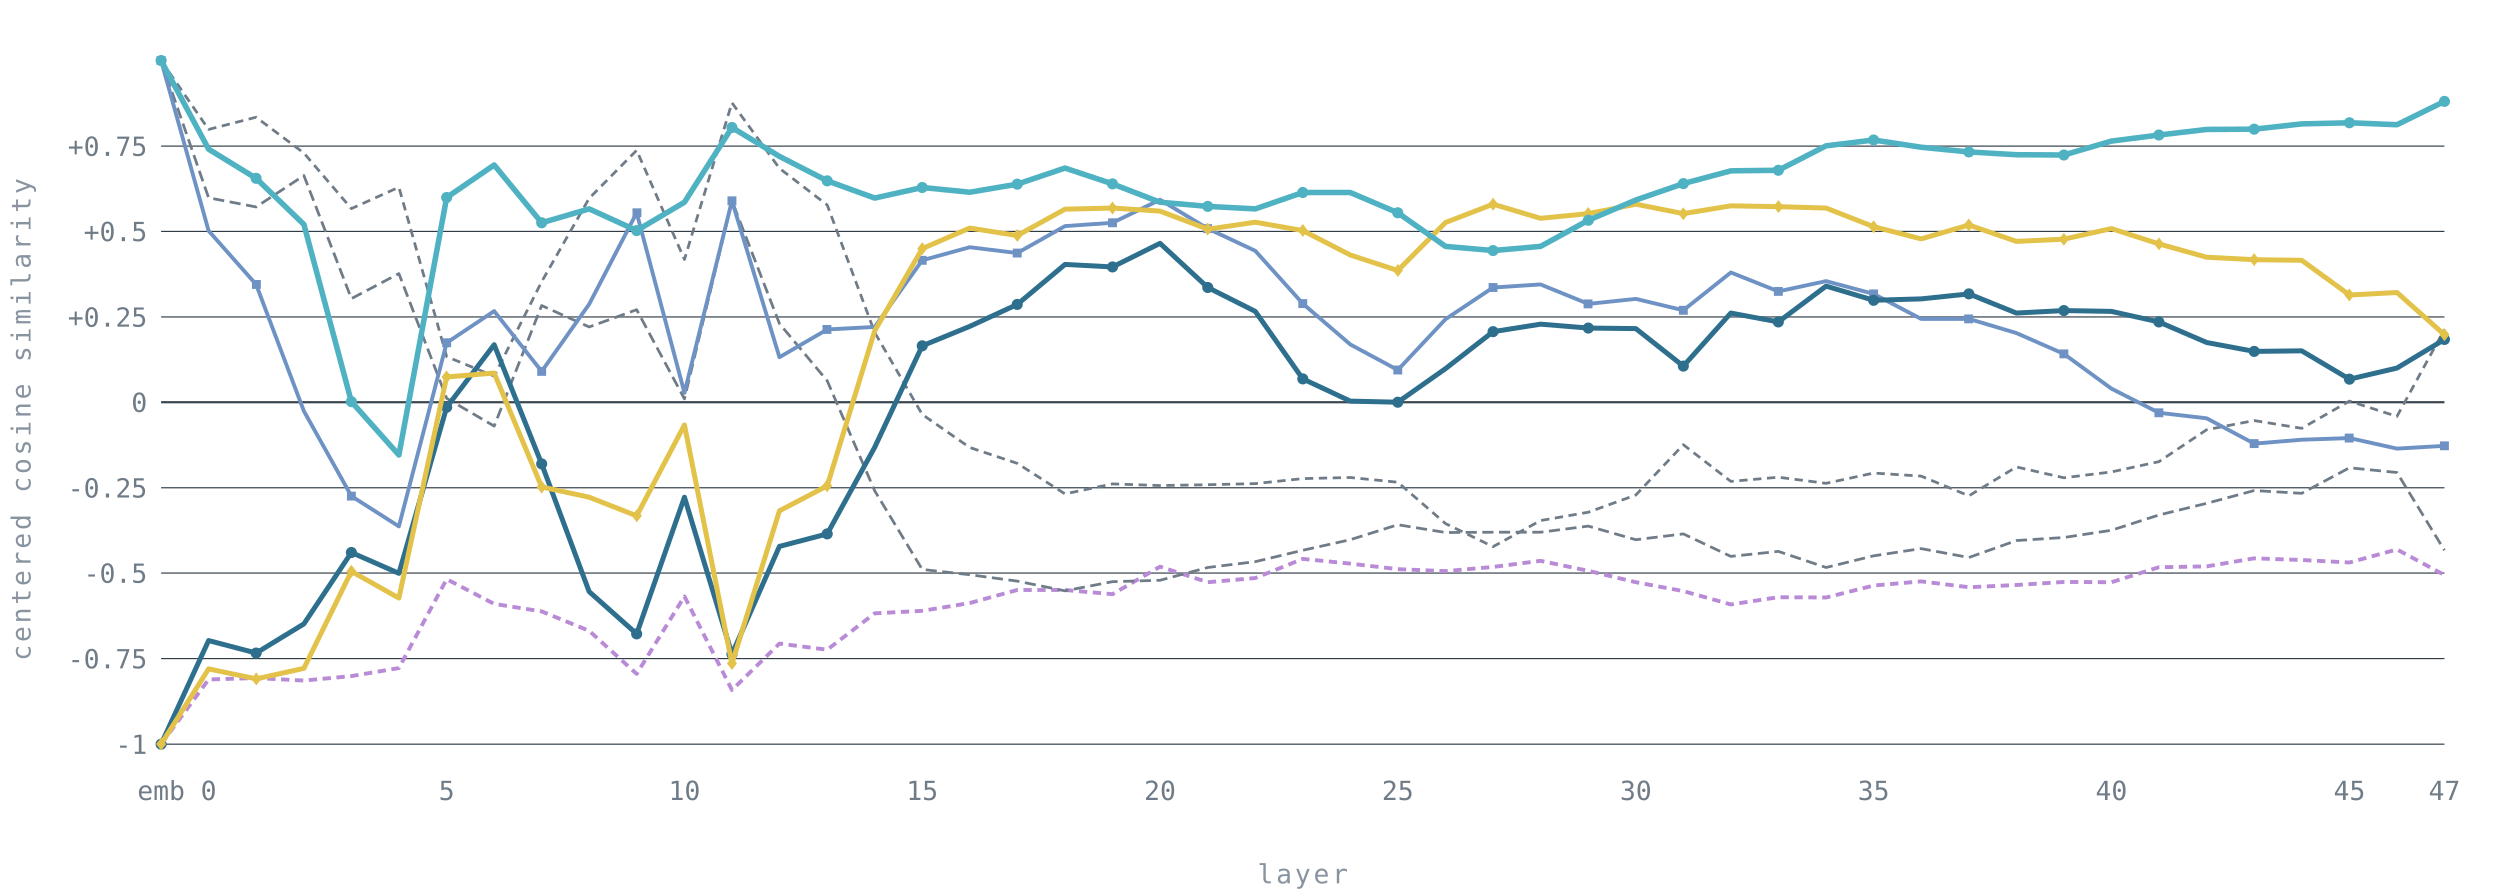
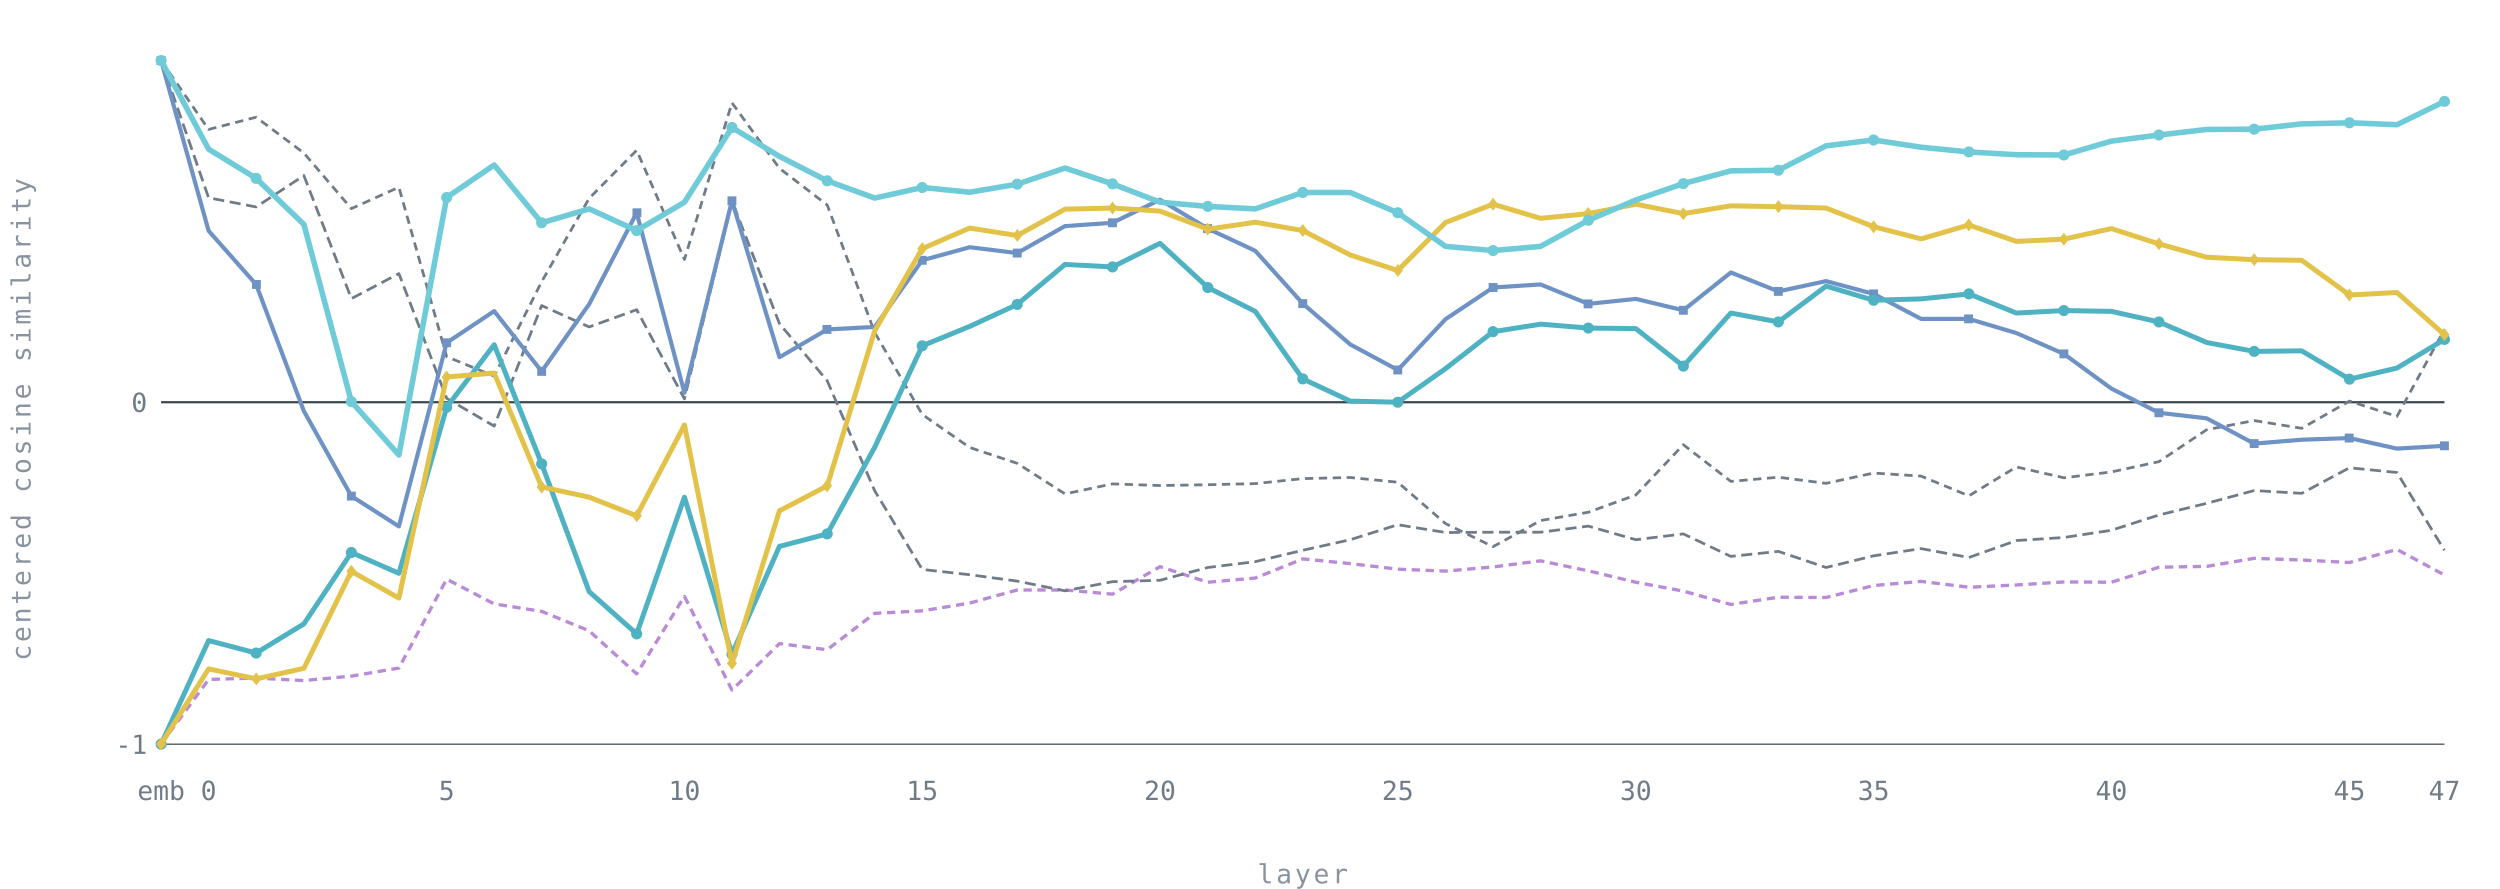
<svg xmlns="http://www.w3.org/2000/svg" id="figConcept" viewBox="0 0 900 320">
  <line x1="58" x2="880" y1="267.9" y2="267.9" stroke="#27323D" stroke-width="0.4" />
  <text x="53" y="271.4" font-family="JetBrains Mono,monospace" font-size="9.5" fill="#6F7C88" text-anchor="end">-1</text>
-   <line x1="58" x2="880" y1="237.1" y2="237.1" stroke="#27323D" stroke-width="0.4" />
-   <text x="53" y="240.6" font-family="JetBrains Mono,monospace" font-size="9.5" fill="#6F7C88" text-anchor="end">-0.75</text>
-   <line x1="58" x2="880" y1="206.3" y2="206.3" stroke="#27323D" stroke-width="0.4" />
-   <text x="53" y="209.8" font-family="JetBrains Mono,monospace" font-size="9.5" fill="#6F7C88" text-anchor="end">-0.5</text>
-   <line x1="58" x2="880" y1="175.6" y2="175.6" stroke="#27323D" stroke-width="0.4" />
-   <text x="53" y="179.1" font-family="JetBrains Mono,monospace" font-size="9.5" fill="#6F7C88" text-anchor="end">-0.25</text>
  <line x1="58" x2="880" y1="144.8" y2="144.8" stroke="#3A4650" stroke-width="0.8" />
  <text x="53" y="148.3" font-family="JetBrains Mono,monospace" font-size="9.5" fill="#6F7C88" text-anchor="end">0</text>
-   <line x1="58" x2="880" y1="114.1" y2="114.1" stroke="#27323D" stroke-width="0.4" />
-   <text x="53" y="117.6" font-family="JetBrains Mono,monospace" font-size="9.5" fill="#6F7C88" text-anchor="end">+0.25</text>
-   <line x1="58" x2="880" y1="83.3" y2="83.3" stroke="#27323D" stroke-width="0.4" />
-   <text x="53" y="86.8" font-family="JetBrains Mono,monospace" font-size="9.5" fill="#6F7C88" text-anchor="end">+0.5</text>
-   <line x1="58" x2="880" y1="52.6" y2="52.6" stroke="#27323D" stroke-width="0.4" />
-   <text x="53" y="56.1" font-family="JetBrains Mono,monospace" font-size="9.5" fill="#6F7C88" text-anchor="end">+0.75</text>
  <text x="11" y="151" font-family="JetBrains Mono,monospace" font-size="9.5" letter-spacing="1" fill="#8893A0" text-anchor="middle" transform="rotate(-90 11 151)">centered cosine similarity</text>
-   <path d="M58.0,267.9 L75.1,244.6 L92.2,244.1 L109.4,245.0 L126.5,243.4 L143.6,240.5 L160.8,208.5 L177.9,217.4 L195.0,220.1 L212.1,227.1 L229.2,242.6 L246.4,214.7 L263.5,248.4 L280.6,231.7 L297.8,233.9 L314.9,220.8 L332.0,219.9 L349.1,217.1 L366.2,212.4 L383.4,212.4 L400.5,213.9 L417.6,204.0 L434.8,209.6 L451.9,208.1 L469.0,201.2 L486.1,202.9 L503.2,204.9 L520.4,205.6 L537.5,204.1 L554.6,201.9 L571.8,205.5 L588.9,209.6 L606.0,212.8 L623.1,217.6 L640.2,215.0 L657.4,215.1 L674.5,210.8 L691.6,209.3 L708.8,211.4 L725.9,210.6 L743.0,209.5 L760.1,209.6 L777.2,204.2 L794.4,203.9 L811.5,201.0 L828.6,201.6 L845.8,202.5 L862.9,197.8 L880.0,207.0" fill="none" stroke="#B98AD6" stroke-width="1.4" stroke-linejoin="round" stroke-dasharray="3 2" />
+   <path d="M58.0,267.9 L75.1,244.6 L92.2,244.1 L109.4,245.0 L126.5,243.4 L143.6,240.5 L160.8,208.5 L177.9,217.4 L195.0,220.1 L212.1,227.1 L229.2,242.6 L246.4,214.7 L263.5,248.4 L280.6,231.7 L297.8,233.9 L314.9,220.8 L332.0,219.9 L349.1,217.1 L366.2,212.4 L383.4,212.4 L400.5,213.9 L417.6,204.0 L434.8,209.6 L451.9,208.1 L469.0,201.2 L486.1,202.9 L503.2,204.9 L520.4,205.6 L537.5,204.1 L554.6,201.9 L571.8,205.5 L588.9,209.6 L606.0,212.8 L623.1,217.6 L640.2,215.0 L657.4,215.1 L674.5,210.8 L691.6,209.3 L708.8,211.4 L725.9,210.6 L743.0,209.5 L760.1,209.6 L777.2,204.2 L794.4,203.9 L811.5,201.0 L828.6,201.6 L845.8,202.5 L862.9,197.8 L880.0,207.0" fill="none" stroke="#B98AD6" stroke-width="1.2" stroke-linejoin="round" stroke-dasharray="3 2" />
  <path d="M58.0,21.8 L75.1,46.6 L92.2,42.2 L109.4,55.1 L126.5,75.1 L143.6,67.4 L160.8,128.4 L177.9,135.4 L195.0,101.4 L212.1,71.4 L229.2,54.1 L246.4,93.4 L263.5,37.0 L280.6,60.6 L297.8,73.8 L314.9,119.7 L332.0,149.2 L349.1,161.1 L366.2,166.8 L383.4,177.8 L400.5,174.2 L417.6,174.8 L434.8,174.5 L451.9,174.1 L469.0,172.3 L486.1,171.9 L503.2,173.6 L520.4,188.5 L537.5,196.8 L554.6,187.4 L571.8,184.4 L588.9,178.2 L606.0,160.1 L623.1,173.3 L640.2,171.8 L657.4,174.0 L674.5,170.3 L691.6,171.4 L708.8,178.5 L725.9,168.1 L743.0,172.0 L760.1,169.9 L777.2,166.2 L794.4,154.7 L811.5,151.4 L828.6,154.2 L845.8,144.4 L862.9,149.9 L880.0,118.6" fill="none" stroke="#6F7C88" stroke-width="1.0" stroke-linejoin="round" stroke-dasharray="3 2" />
  <path d="M58.0,21.8 L75.1,71.2 L92.2,74.5 L109.4,63.2 L126.5,107.5 L143.6,98.5 L160.8,143.4 L177.9,153.4 L195.0,110.0 L212.1,117.7 L229.2,111.5 L246.4,143.6 L263.5,72.3 L280.6,116.5 L297.8,137.1 L314.9,176.7 L332.0,205.0 L349.1,206.9 L366.2,209.2 L383.4,212.7 L400.5,209.4 L417.6,208.9 L434.8,204.3 L451.9,202.2 L469.0,198.1 L486.1,194.3 L503.2,188.9 L520.4,191.7 L537.5,191.6 L554.6,191.6 L571.8,189.4 L588.9,194.3 L606.0,192.2 L623.1,200.3 L640.2,198.5 L657.4,204.3 L674.5,200.1 L691.6,197.5 L708.8,200.7 L725.9,194.6 L743.0,193.5 L760.1,190.9 L777.2,185.4 L794.4,181.2 L811.5,176.6 L828.6,177.6 L845.8,168.4 L862.9,170.1 L880.0,198.1" fill="none" stroke="#6F7C88" stroke-width="1.0" stroke-linejoin="round" stroke-dasharray="4 2" />
-   <path d="M58.0,21.8 L75.1,83.1 L92.2,102.4 L109.4,148.0 L126.5,178.6 L143.6,189.5 L160.8,123.4 L177.9,112.0 L195.0,133.7 L212.1,109.5 L229.2,76.6 L246.4,141.4 L263.5,72.3 L280.6,128.6 L297.8,118.6 L314.9,117.7 L332.0,93.7 L349.1,89.0 L366.2,91.1 L383.4,81.4 L400.5,80.2 L417.6,71.9 L434.8,82.3 L451.9,90.3 L469.0,109.3 L486.1,124.0 L503.2,133.2 L520.4,114.9 L537.5,103.5 L554.6,102.4 L571.8,109.4 L588.9,107.6 L606.0,111.7 L623.1,98.1 L640.2,104.9 L657.4,101.2 L674.5,105.8 L691.6,114.8 L708.8,114.8 L725.9,119.9 L743.0,127.4 L760.1,139.9 L777.2,148.6 L794.4,150.6 L811.5,159.7 L828.6,158.3 L845.8,157.7 L862.9,161.5 L880.0,160.5" fill="none" stroke="#6E92C4" stroke-width="1.4" stroke-linejoin="round" />
+   <path d="M58.0,21.8 L75.1,83.1 L92.2,102.4 L109.4,148.0 L126.5,178.6 L143.6,189.5 L160.8,123.4 L177.9,112.0 L195.0,133.7 L212.1,109.5 L229.2,76.6 L246.4,141.4 L263.5,72.3 L280.6,128.6 L297.8,118.6 L314.9,117.7 L332.0,93.7 L349.1,89.0 L366.2,91.1 L383.4,81.4 L400.5,80.2 L417.6,71.9 L434.8,82.3 L451.9,90.3 L469.0,109.3 L486.1,124.0 L503.2,133.2 L520.4,114.9 L537.5,103.5 L554.6,102.4 L571.8,109.4 L588.9,107.6 L606.0,111.7 L623.1,98.1 L640.2,104.9 L657.4,101.2 L674.5,105.8 L691.6,114.8 L708.8,114.8 L725.9,119.9 L743.0,127.4 L760.1,139.9 L777.2,148.6 L794.4,150.6 L811.5,159.7 L828.6,158.3 L845.8,157.7 L862.9,161.5 L880.0,160.5" fill="none" stroke="#6E92C4" stroke-width="1.5" stroke-linejoin="round" />
  <rect x="56.4" y="20.2" width="3.2" height="3.2" fill="#6E92C4" />
  <rect x="90.7" y="100.8" width="3.2" height="3.2" fill="#6E92C4" />
  <rect x="124.9" y="177.0" width="3.2" height="3.2" fill="#6E92C4" />
  <rect x="159.2" y="121.8" width="3.2" height="3.2" fill="#6E92C4" />
  <rect x="193.4" y="132.1" width="3.2" height="3.2" fill="#6E92C4" />
  <rect x="227.7" y="75.0" width="3.2" height="3.2" fill="#6E92C4" />
  <rect x="261.9" y="70.7" width="3.2" height="3.2" fill="#6E92C4" />
  <rect x="296.1" y="117.0" width="3.2" height="3.2" fill="#6E92C4" />
  <rect x="330.4" y="92.1" width="3.2" height="3.2" fill="#6E92C4" />
  <rect x="364.6" y="89.5" width="3.2" height="3.2" fill="#6E92C4" />
  <rect x="398.9" y="78.6" width="3.2" height="3.2" fill="#6E92C4" />
  <rect x="433.1" y="80.7" width="3.2" height="3.2" fill="#6E92C4" />
  <rect x="467.4" y="107.7" width="3.2" height="3.2" fill="#6E92C4" />
  <rect x="501.6" y="131.6" width="3.2" height="3.2" fill="#6E92C4" />
  <rect x="535.9" y="101.9" width="3.2" height="3.2" fill="#6E92C4" />
  <rect x="570.1" y="107.8" width="3.2" height="3.2" fill="#6E92C4" />
  <rect x="604.4" y="110.1" width="3.2" height="3.2" fill="#6E92C4" />
  <rect x="638.6" y="103.3" width="3.2" height="3.2" fill="#6E92C4" />
  <rect x="672.9" y="104.2" width="3.2" height="3.2" fill="#6E92C4" />
  <rect x="707.1" y="113.2" width="3.2" height="3.2" fill="#6E92C4" />
  <rect x="741.4" y="125.8" width="3.2" height="3.2" fill="#6E92C4" />
  <rect x="775.6" y="147.0" width="3.2" height="3.2" fill="#6E92C4" />
  <rect x="809.9" y="158.1" width="3.2" height="3.2" fill="#6E92C4" />
  <rect x="844.1" y="156.1" width="3.2" height="3.2" fill="#6E92C4" />
  <rect x="878.4" y="158.9" width="3.2" height="3.2" fill="#6E92C4" />
-   <path d="M58.0,267.9 L75.1,230.6 L92.2,235.1 L109.4,224.6 L126.5,198.9 L143.6,206.4 L160.8,146.6 L177.9,124.1 L195.0,167.0 L212.1,213.0 L229.2,228.2 L246.4,179.0 L263.5,235.5 L280.6,196.7 L297.8,192.2 L314.9,161.0 L332.0,124.5 L349.1,117.5 L366.2,109.6 L383.4,95.2 L400.5,96.1 L417.6,87.6 L434.8,103.5 L451.9,112.1 L469.0,136.4 L486.1,144.4 L503.2,144.8 L520.4,132.7 L537.5,119.4 L554.6,116.7 L571.8,118.1 L588.9,118.3 L606.0,131.8 L623.1,112.7 L640.2,115.9 L657.4,103.0 L674.5,108.1 L691.6,107.6 L708.8,105.8 L725.9,112.7 L743.0,111.8 L760.1,112.1 L777.2,115.9 L794.4,123.3 L811.5,126.5 L828.6,126.3 L845.8,136.5 L862.9,132.5 L880.0,122.2" fill="none" stroke="#2E6F8E" stroke-width="1.8" stroke-linejoin="round" />
-   <circle cx="58.0" cy="267.9" r="2.0" fill="#2E6F8E" />
-   <circle cx="92.2" cy="235.1" r="2.0" fill="#2E6F8E" />
-   <circle cx="126.5" cy="198.9" r="2.0" fill="#2E6F8E" />
-   <circle cx="160.8" cy="146.6" r="2.0" fill="#2E6F8E" />
-   <circle cx="195.0" cy="167.0" r="2.0" fill="#2E6F8E" />
-   <circle cx="229.2" cy="228.2" r="2.0" fill="#2E6F8E" />
-   <circle cx="263.5" cy="235.5" r="2.0" fill="#2E6F8E" />
-   <circle cx="297.8" cy="192.2" r="2.0" fill="#2E6F8E" />
-   <circle cx="332.0" cy="124.5" r="2.0" fill="#2E6F8E" />
-   <circle cx="366.2" cy="109.6" r="2.0" fill="#2E6F8E" />
-   <circle cx="400.5" cy="96.1" r="2.0" fill="#2E6F8E" />
-   <circle cx="434.8" cy="103.5" r="2.0" fill="#2E6F8E" />
-   <circle cx="469.0" cy="136.4" r="2.0" fill="#2E6F8E" />
-   <circle cx="503.2" cy="144.8" r="2.0" fill="#2E6F8E" />
-   <circle cx="537.5" cy="119.4" r="2.0" fill="#2E6F8E" />
-   <circle cx="571.8" cy="118.1" r="2.0" fill="#2E6F8E" />
-   <circle cx="606.0" cy="131.8" r="2.0" fill="#2E6F8E" />
-   <circle cx="640.2" cy="115.9" r="2.0" fill="#2E6F8E" />
-   <circle cx="674.5" cy="108.1" r="2.0" fill="#2E6F8E" />
-   <circle cx="708.8" cy="105.8" r="2.0" fill="#2E6F8E" />
-   <circle cx="743.0" cy="111.8" r="2.0" fill="#2E6F8E" />
-   <circle cx="777.2" cy="115.9" r="2.0" fill="#2E6F8E" />
-   <circle cx="811.5" cy="126.5" r="2.0" fill="#2E6F8E" />
-   <circle cx="845.8" cy="136.5" r="2.0" fill="#2E6F8E" />
-   <circle cx="880.0" cy="122.2" r="2.0" fill="#2E6F8E" />
+   <path d="M58.0,267.9 L75.1,230.6 L92.2,235.1 L109.4,224.6 L126.5,198.9 L143.6,206.4 L160.8,146.6 L177.9,124.1 L195.0,167.0 L212.1,213.0 L229.2,228.2 L246.4,179.0 L263.5,235.5 L280.6,196.7 L297.8,192.2 L314.9,161.0 L332.0,124.5 L349.1,117.5 L366.2,109.6 L383.4,95.2 L400.5,96.1 L417.6,87.6 L434.8,103.5 L451.9,112.1 L469.0,136.4 L486.1,144.4 L503.2,144.8 L520.4,132.7 L537.5,119.4 L554.6,116.7 L571.8,118.1 L588.9,118.3 L606.0,131.8 L623.1,112.7 L640.2,115.9 L657.4,103.0 L674.5,108.1 L691.6,107.6 L708.8,105.8 L725.9,112.7 L743.0,111.8 L760.1,112.1 L777.2,115.9 L794.4,123.3 L811.5,126.5 L828.6,126.3 L845.8,136.5 L862.9,132.5 L880.0,122.2" fill="none" stroke="#4FB2C2" stroke-width="1.8" stroke-linejoin="round" />
+   <circle cx="58.0" cy="267.9" r="2.0" fill="#4FB2C2" />
+   <circle cx="92.2" cy="235.1" r="2.0" fill="#4FB2C2" />
+   <circle cx="126.5" cy="198.9" r="2.0" fill="#4FB2C2" />
+   <circle cx="160.8" cy="146.6" r="2.0" fill="#4FB2C2" />
+   <circle cx="195.0" cy="167.0" r="2.0" fill="#4FB2C2" />
+   <circle cx="229.2" cy="228.2" r="2.0" fill="#4FB2C2" />
+   <circle cx="263.5" cy="235.5" r="2.0" fill="#4FB2C2" />
+   <circle cx="297.8" cy="192.2" r="2.0" fill="#4FB2C2" />
+   <circle cx="332.0" cy="124.5" r="2.0" fill="#4FB2C2" />
+   <circle cx="366.2" cy="109.6" r="2.0" fill="#4FB2C2" />
+   <circle cx="400.5" cy="96.1" r="2.0" fill="#4FB2C2" />
+   <circle cx="434.8" cy="103.5" r="2.0" fill="#4FB2C2" />
+   <circle cx="469.0" cy="136.4" r="2.0" fill="#4FB2C2" />
+   <circle cx="503.2" cy="144.8" r="2.0" fill="#4FB2C2" />
+   <circle cx="537.5" cy="119.4" r="2.0" fill="#4FB2C2" />
+   <circle cx="571.8" cy="118.1" r="2.0" fill="#4FB2C2" />
+   <circle cx="606.0" cy="131.8" r="2.0" fill="#4FB2C2" />
+   <circle cx="640.2" cy="115.9" r="2.0" fill="#4FB2C2" />
+   <circle cx="674.5" cy="108.1" r="2.0" fill="#4FB2C2" />
+   <circle cx="708.8" cy="105.8" r="2.0" fill="#4FB2C2" />
+   <circle cx="743.0" cy="111.8" r="2.0" fill="#4FB2C2" />
+   <circle cx="777.2" cy="115.9" r="2.0" fill="#4FB2C2" />
+   <circle cx="811.5" cy="126.5" r="2.0" fill="#4FB2C2" />
+   <circle cx="845.8" cy="136.5" r="2.0" fill="#4FB2C2" />
+   <circle cx="880.0" cy="122.2" r="2.0" fill="#4FB2C2" />
  <path d="M58.0,267.9 L75.1,240.8 L92.2,244.4 L109.4,240.6 L126.5,205.7 L143.6,215.3 L160.8,135.7 L177.9,134.3 L195.0,175.3 L212.1,179.0 L229.2,185.7 L246.4,153.0 L263.5,238.9 L280.6,183.9 L297.8,174.9 L314.9,119.1 L332.0,89.5 L349.1,82.1 L366.2,84.8 L383.4,75.3 L400.5,74.9 L417.6,76.0 L434.8,82.5 L451.9,80.0 L469.0,83.0 L486.1,91.8 L503.2,97.4 L520.4,80.1 L537.5,73.5 L554.6,78.6 L571.8,76.9 L588.9,73.5 L606.0,76.9 L623.1,74.1 L640.2,74.4 L657.4,74.9 L674.5,81.6 L691.6,86.0 L708.8,81.0 L725.9,86.9 L743.0,86.1 L760.1,82.3 L777.2,87.8 L794.4,92.6 L811.5,93.5 L828.6,93.7 L845.8,106.2 L862.9,105.3 L880.0,120.5" fill="none" stroke="#E3C24A" stroke-width="1.8" stroke-linejoin="round" />
  <polygon points="58.0,265.51 59.8,267.85 58.0,270.19 56.2,267.85" fill="#E3C24A" />
  <polygon points="92.25,242.071 94.05,244.411 92.25,246.751 90.45,244.411" fill="#E3C24A" />
  <polygon points="126.5,203.322 128.3,205.662 126.5,208.002 124.7,205.662" fill="#E3C24A" />
  <polygon points="160.75,133.378 162.55,135.718 160.75,138.058 158.95,135.718" fill="#E3C24A" />
  <polygon points="195.0,172.997 196.8,175.337 195.0,177.677 193.2,175.337" fill="#E3C24A" />
  <polygon points="229.25,183.339 231.05,185.679 229.25,188.019 227.45,185.679" fill="#E3C24A" />
  <polygon points="263.5,236.515 265.3,238.855 263.5,241.195 261.7,238.855" fill="#E3C24A" />
  <polygon points="297.75,172.556 299.55,174.896 297.75,177.236 295.95,174.896" fill="#E3C24A" />
  <polygon points="332.0,87.168 333.8,89.508 332.0,91.848 330.2,89.508" fill="#E3C24A" />
  <polygon points="366.25,82.414 368.05,84.754 366.25,87.094 364.45,84.754" fill="#E3C24A" />
  <polygon points="400.5,72.543 402.3,74.883 400.5,77.223 398.7,74.883" fill="#E3C24A" />
  <polygon points="434.75,80.116 436.55,82.456 434.75,84.796 432.95,82.456" fill="#E3C24A" />
  <polygon points="469.0,80.62 470.8,82.96 469.0,85.3 467.2,82.96" fill="#E3C24A" />
  <polygon points="503.25,95.018 505.05,97.358 503.25,99.698 501.45,97.358" fill="#E3C24A" />
  <polygon points="537.5,71.178 539.3,73.518 537.5,75.858 535.7,73.518" fill="#E3C24A" />
  <polygon points="571.75,74.517 573.55,76.857 571.75,79.197 569.95,76.857" fill="#E3C24A" />
  <polygon points="606.0,74.608 607.8,76.948 606.0,79.288 604.2,76.948" fill="#E3C24A" />
  <polygon points="640.25,72.036 642.05,74.376 640.25,76.716 638.45,74.376" fill="#E3C24A" />
  <polygon points="674.5,79.303 676.3,81.643 674.5,83.983 672.7,81.643" fill="#E3C24A" />
  <polygon points="708.75,78.644 710.55,80.984 708.75,83.324 706.95,80.984" fill="#E3C24A" />
  <polygon points="743.0,83.795 744.8,86.135 743.0,88.475 741.2,86.135" fill="#E3C24A" />
  <polygon points="777.25,85.463 779.05,87.803 777.25,90.143 775.45,87.803" fill="#E3C24A" />
  <polygon points="811.5,91.132 813.3,93.472 811.5,95.812 809.7,93.472" fill="#E3C24A" />
  <polygon points="845.75,103.852 847.55,106.192 845.75,108.532 843.95,106.192" fill="#E3C24A" />
  <polygon points="880.0,118.146 881.8,120.486 880.0,122.826 878.2,120.486" fill="#E3C24A" />
-   <path d="M58.0,21.8 L75.1,53.7 L92.2,64.2 L109.4,80.8 L126.5,144.6 L143.6,163.8 L160.8,71.1 L177.9,59.4 L195.0,80.2 L212.1,75.2 L229.2,83.0 L246.4,72.8 L263.5,45.9 L280.6,56.3 L297.8,65.1 L314.9,71.3 L332.0,67.5 L349.1,69.2 L366.2,66.3 L383.4,60.5 L400.5,66.2 L417.6,72.8 L434.8,74.3 L451.9,75.2 L469.0,69.3 L486.1,69.3 L503.2,76.6 L520.4,88.7 L537.5,90.2 L554.6,88.7 L571.8,79.3 L588.9,72.0 L606.0,66.1 L623.1,61.5 L640.2,61.3 L657.4,52.5 L674.5,50.4 L691.6,53.0 L708.8,54.7 L725.9,55.7 L743.0,55.8 L760.1,50.8 L777.2,48.6 L794.4,46.6 L811.5,46.5 L828.6,44.6 L845.8,44.2 L862.9,44.9 L880.0,36.5" fill="none" stroke="#4FB2C2" stroke-width="2.0" stroke-linejoin="round" />
-   <circle cx="58.0" cy="21.8" r="2.0" fill="#4FB2C2" />
-   <circle cx="92.2" cy="64.2" r="2.0" fill="#4FB2C2" />
-   <circle cx="126.5" cy="144.6" r="2.0" fill="#4FB2C2" />
-   <circle cx="160.8" cy="71.1" r="2.0" fill="#4FB2C2" />
-   <circle cx="195.0" cy="80.2" r="2.0" fill="#4FB2C2" />
-   <circle cx="229.2" cy="83.0" r="2.0" fill="#4FB2C2" />
-   <circle cx="263.5" cy="45.9" r="2.0" fill="#4FB2C2" />
-   <circle cx="297.8" cy="65.1" r="2.0" fill="#4FB2C2" />
-   <circle cx="332.0" cy="67.5" r="2.0" fill="#4FB2C2" />
-   <circle cx="366.2" cy="66.3" r="2.0" fill="#4FB2C2" />
-   <circle cx="400.5" cy="66.2" r="2.0" fill="#4FB2C2" />
-   <circle cx="434.8" cy="74.3" r="2.0" fill="#4FB2C2" />
-   <circle cx="469.0" cy="69.3" r="2.0" fill="#4FB2C2" />
-   <circle cx="503.2" cy="76.6" r="2.0" fill="#4FB2C2" />
-   <circle cx="537.5" cy="90.2" r="2.0" fill="#4FB2C2" />
-   <circle cx="571.8" cy="79.3" r="2.0" fill="#4FB2C2" />
-   <circle cx="606.0" cy="66.1" r="2.0" fill="#4FB2C2" />
-   <circle cx="640.2" cy="61.3" r="2.0" fill="#4FB2C2" />
-   <circle cx="674.5" cy="50.4" r="2.0" fill="#4FB2C2" />
-   <circle cx="708.8" cy="54.7" r="2.0" fill="#4FB2C2" />
-   <circle cx="743.0" cy="55.8" r="2.0" fill="#4FB2C2" />
-   <circle cx="777.2" cy="48.6" r="2.0" fill="#4FB2C2" />
-   <circle cx="811.5" cy="46.5" r="2.0" fill="#4FB2C2" />
-   <circle cx="845.8" cy="44.2" r="2.0" fill="#4FB2C2" />
-   <circle cx="880.0" cy="36.5" r="2.0" fill="#4FB2C2" />
+   <path d="M58.0,21.8 L75.1,53.7 L92.2,64.2 L109.4,80.8 L126.5,144.6 L143.6,163.8 L160.8,71.1 L177.9,59.4 L195.0,80.2 L212.1,75.2 L229.2,83.0 L246.4,72.8 L263.5,45.9 L280.6,56.3 L297.8,65.1 L314.9,71.3 L332.0,67.5 L349.1,69.2 L366.2,66.3 L383.4,60.5 L400.5,66.2 L417.6,72.8 L434.8,74.3 L451.9,75.2 L469.0,69.3 L486.1,69.3 L503.2,76.6 L520.4,88.7 L537.5,90.2 L554.6,88.7 L571.8,79.3 L588.9,72.0 L606.0,66.1 L623.1,61.5 L640.2,61.3 L657.4,52.5 L674.5,50.4 L691.6,53.0 L708.8,54.7 L725.9,55.7 L743.0,55.8 L760.1,50.8 L777.2,48.6 L794.4,46.6 L811.5,46.5 L828.6,44.6 L845.8,44.2 L862.9,44.9 L880.0,36.5" fill="none" stroke="#6FCBD8" stroke-width="2.0" stroke-linejoin="round" />
+   <circle cx="58.0" cy="21.8" r="2.0" fill="#6FCBD8" />
+   <circle cx="92.2" cy="64.2" r="2.0" fill="#6FCBD8" />
+   <circle cx="126.5" cy="144.6" r="2.0" fill="#6FCBD8" />
+   <circle cx="160.8" cy="71.1" r="2.0" fill="#6FCBD8" />
+   <circle cx="195.0" cy="80.2" r="2.0" fill="#6FCBD8" />
+   <circle cx="229.2" cy="83.0" r="2.0" fill="#6FCBD8" />
+   <circle cx="263.5" cy="45.9" r="2.0" fill="#6FCBD8" />
+   <circle cx="297.8" cy="65.1" r="2.0" fill="#6FCBD8" />
+   <circle cx="332.0" cy="67.5" r="2.0" fill="#6FCBD8" />
+   <circle cx="366.2" cy="66.3" r="2.0" fill="#6FCBD8" />
+   <circle cx="400.5" cy="66.2" r="2.0" fill="#6FCBD8" />
+   <circle cx="434.8" cy="74.3" r="2.0" fill="#6FCBD8" />
+   <circle cx="469.0" cy="69.3" r="2.0" fill="#6FCBD8" />
+   <circle cx="503.2" cy="76.6" r="2.0" fill="#6FCBD8" />
+   <circle cx="537.5" cy="90.2" r="2.0" fill="#6FCBD8" />
+   <circle cx="571.8" cy="79.3" r="2.0" fill="#6FCBD8" />
+   <circle cx="606.0" cy="66.1" r="2.0" fill="#6FCBD8" />
+   <circle cx="640.2" cy="61.3" r="2.0" fill="#6FCBD8" />
+   <circle cx="674.5" cy="50.4" r="2.0" fill="#6FCBD8" />
+   <circle cx="708.8" cy="54.7" r="2.0" fill="#6FCBD8" />
+   <circle cx="743.0" cy="55.8" r="2.0" fill="#6FCBD8" />
+   <circle cx="777.2" cy="48.6" r="2.0" fill="#6FCBD8" />
+   <circle cx="811.5" cy="46.5" r="2.0" fill="#6FCBD8" />
+   <circle cx="845.8" cy="44.2" r="2.0" fill="#6FCBD8" />
+   <circle cx="880.0" cy="36.5" r="2.0" fill="#6FCBD8" />
  <text x="58.0" y="288" font-family="JetBrains Mono,monospace" font-size="9.5" fill="#6F7C88" text-anchor="middle">emb</text>
  <text x="75.1" y="288" font-family="JetBrains Mono,monospace" font-size="9.5" fill="#6F7C88" text-anchor="middle">0</text>
  <text x="160.8" y="288" font-family="JetBrains Mono,monospace" font-size="9.5" fill="#6F7C88" text-anchor="middle">5</text>
  <text x="246.4" y="288" font-family="JetBrains Mono,monospace" font-size="9.5" fill="#6F7C88" text-anchor="middle">10</text>
  <text x="332.0" y="288" font-family="JetBrains Mono,monospace" font-size="9.5" fill="#6F7C88" text-anchor="middle">15</text>
  <text x="417.6" y="288" font-family="JetBrains Mono,monospace" font-size="9.5" fill="#6F7C88" text-anchor="middle">20</text>
  <text x="503.2" y="288" font-family="JetBrains Mono,monospace" font-size="9.5" fill="#6F7C88" text-anchor="middle">25</text>
  <text x="588.9" y="288" font-family="JetBrains Mono,monospace" font-size="9.5" fill="#6F7C88" text-anchor="middle">30</text>
  <text x="674.5" y="288" font-family="JetBrains Mono,monospace" font-size="9.5" fill="#6F7C88" text-anchor="middle">35</text>
  <text x="760.1" y="288" font-family="JetBrains Mono,monospace" font-size="9.5" fill="#6F7C88" text-anchor="middle">40</text>
  <text x="845.8" y="288" font-family="JetBrains Mono,monospace" font-size="9.5" fill="#6F7C88" text-anchor="middle">45</text>
  <text x="880.0" y="288" font-family="JetBrains Mono,monospace" font-size="9.5" fill="#6F7C88" text-anchor="middle">47</text>
  <text x="469" y="318" font-family="JetBrains Mono,monospace" font-size="9.5" letter-spacing="1" fill="#8893A0" text-anchor="middle">layer</text>
</svg>
